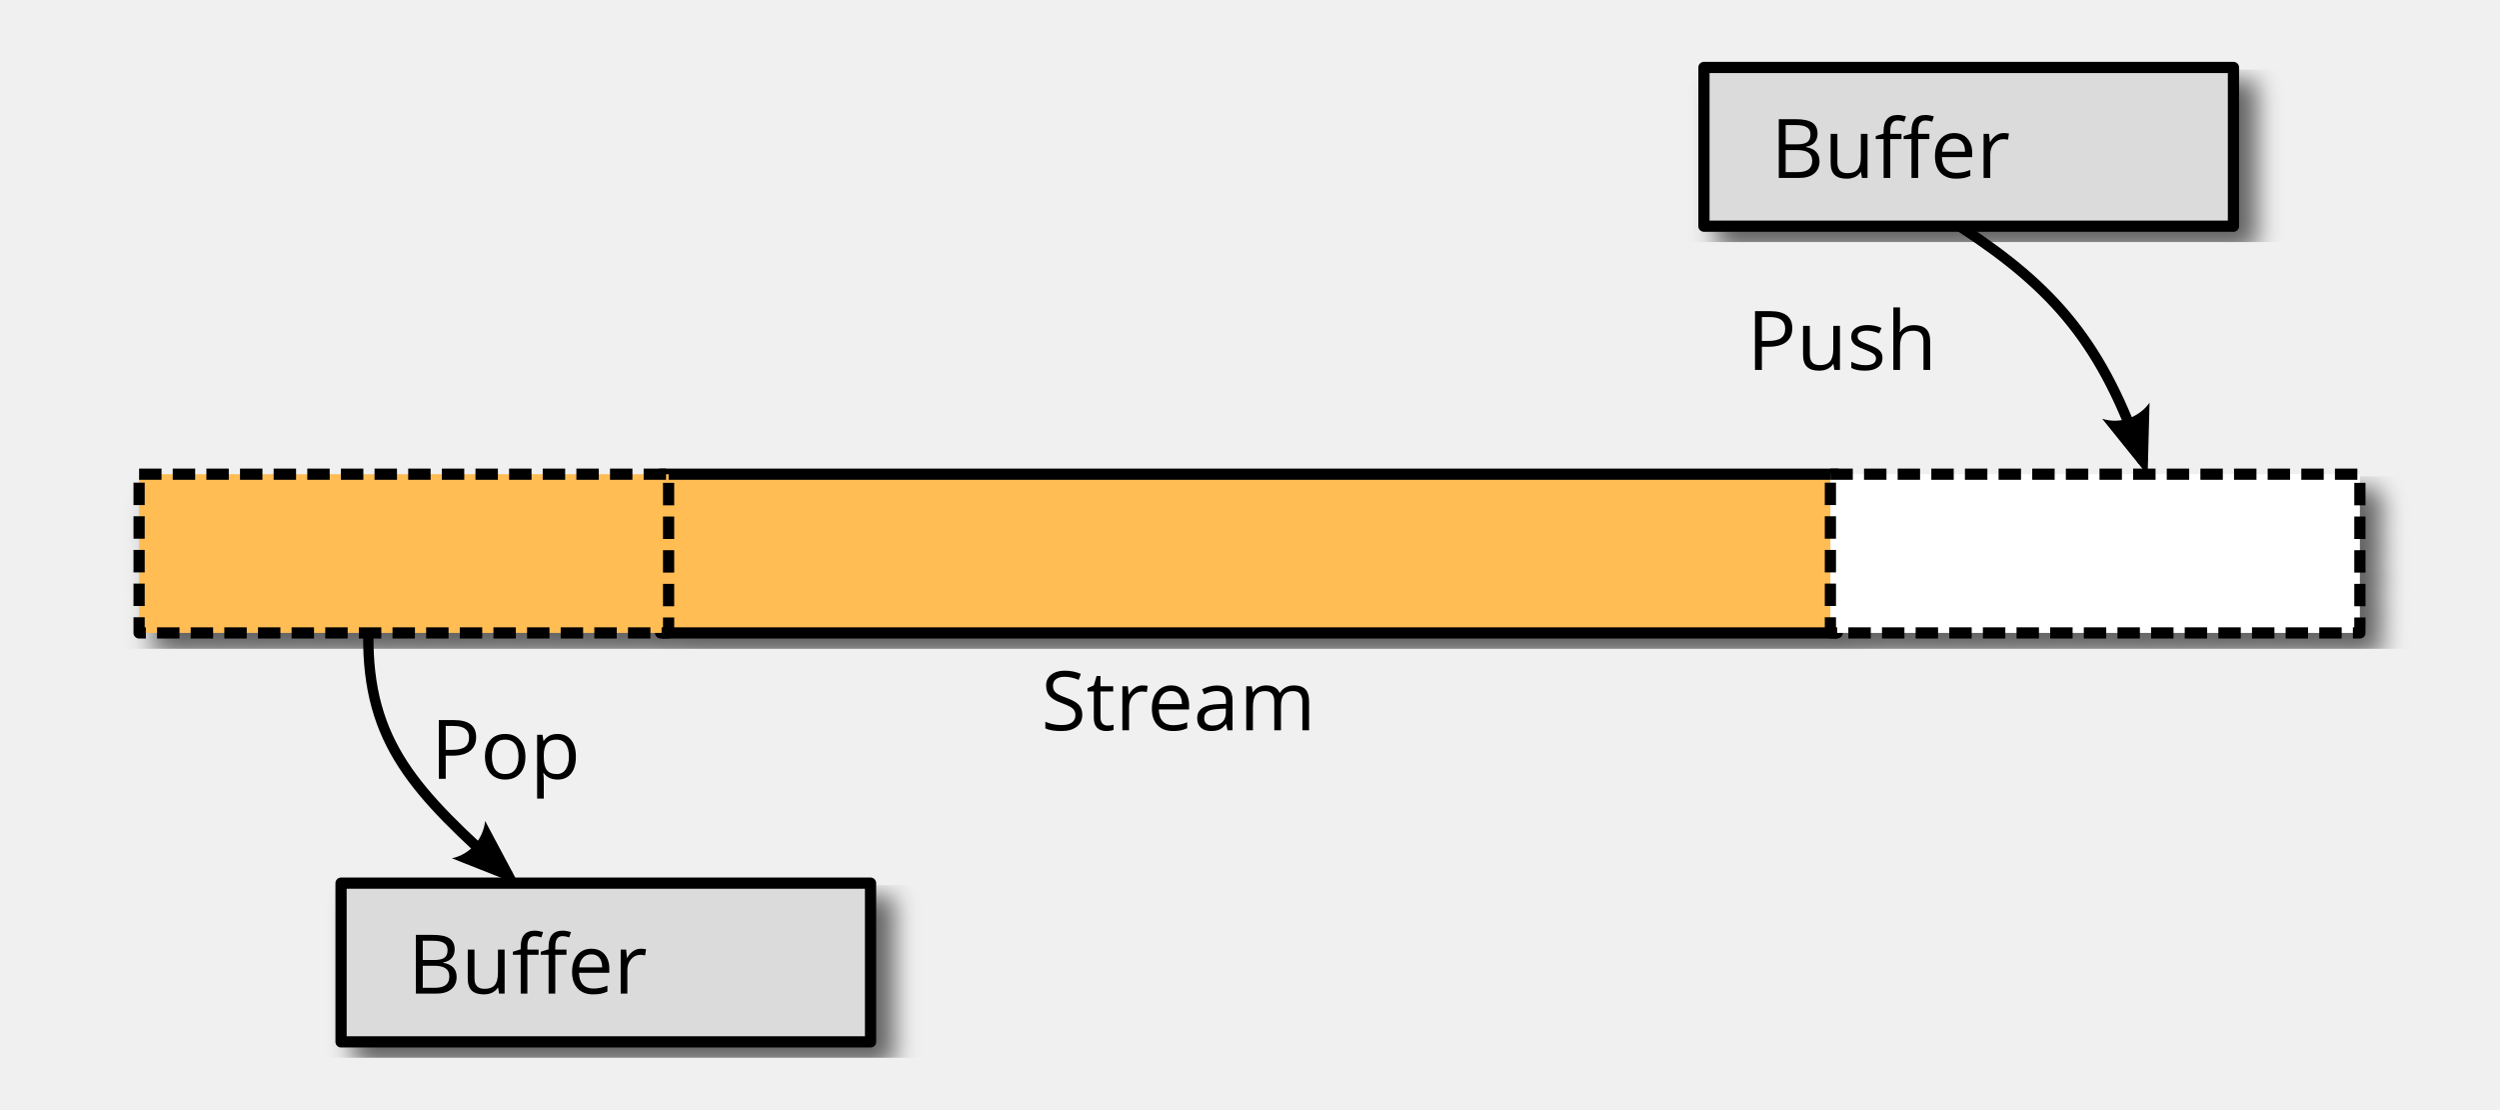
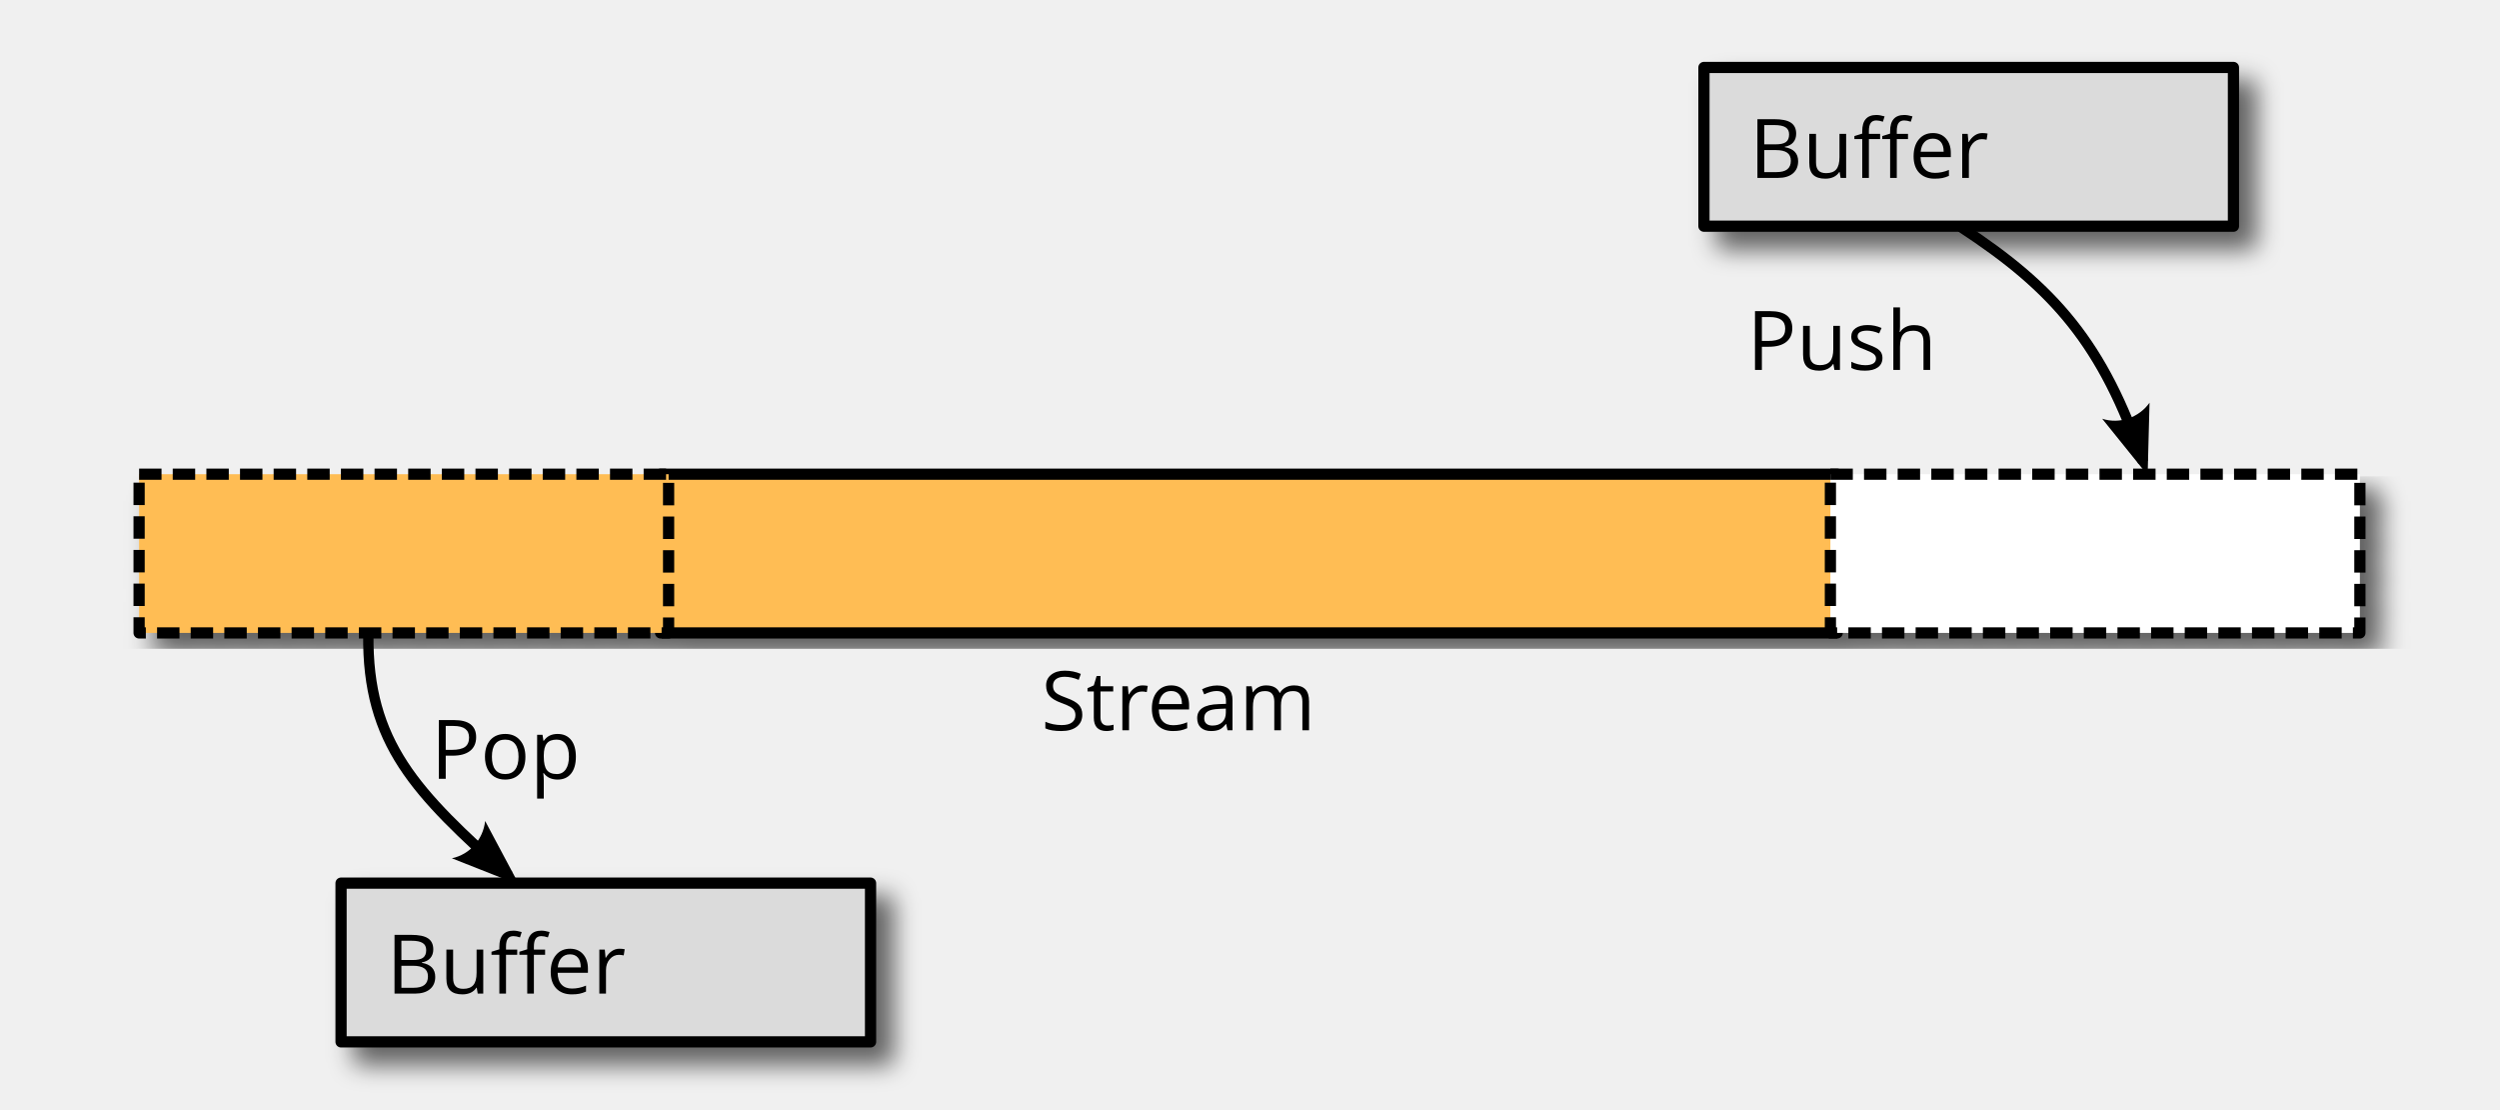
<svg xmlns="http://www.w3.org/2000/svg" width="557.216" height="247.258" id="svg2" version="1.1">
  <defs id="defs4">
    <marker orient="auto" refY="0" refX="0" id="Arrow2Lend" style="overflow:visible">
      <path id="path4487" style="fill-rule:evenodd;stroke-width:0.625;stroke-linejoin:round" d="M 8.719,4.034 -2.207,0.016 8.719,-4.002 c -1.745,2.372 -1.735,5.617 -6e-7,8.035 z" transform="matrix(-1.1,0,0,-1.1,-1.1,0)" />
    </marker>
    <marker orient="auto" refY="0" refX="0" id="Arrow2Mstart" style="overflow:visible">
      <path id="path3849" style="fill-rule:evenodd;stroke-width:0.625;stroke-linejoin:round" d="M 8.719,4.034 -2.207,0.016 8.719,-4.002 c -1.745,2.372 -1.735,5.617 -6e-7,8.035 z" transform="scale(0.6,0.6)" />
    </marker>
    <filter id="filter6711" color-interpolation-filters="sRGB">
      <feFlood id="feFlood6713" flood-opacity="0.2" flood-color="rgb(0,0,0)" result="flood" />
      <feComposite id="feComposite6715" in2="SourceGraphic" in="flood" operator="in" result="composite1" />
      <feGaussianBlur id="feGaussianBlur6717" stdDeviation="2.7" result="blur" />
      <feOffset id="feOffset6719" dx="4" dy="4" result="offset" />
      <feComposite id="feComposite6721" in2="offset" in="SourceGraphic" operator="over" result="composite2" />
    </filter>
    <marker orient="auto" refY="0" refX="0" id="Arrow2Mend" style="overflow:visible">
      <path id="path3852" style="fill-rule:evenodd;stroke-width:0.625;stroke-linejoin:round" d="M 8.719,4.034 -2.207,0.016 8.719,-4.002 c -1.745,2.372 -1.735,5.617 -6e-7,8.035 z" transform="scale(-0.6,-0.6)" />
    </marker>
    <marker orient="auto" refY="0" refX="0" id="marker7050" style="overflow:visible">
      <path id="path7052" style="fill-rule:evenodd;stroke-width:0.625;stroke-linejoin:round" d="M 8.719,4.034 -2.207,0.016 8.719,-4.002 c -1.745,2.372 -1.735,5.617 -6e-7,8.035 z" transform="scale(-0.6,-0.6)" />
    </marker>
    <filter id="filter6675" color-interpolation-filters="sRGB">
      <feFlood id="feFlood6677" flood-opacity="0.2" flood-color="rgb(0,0,0)" result="flood" />
      <feComposite id="feComposite6679" in2="SourceGraphic" in="flood" operator="in" result="composite1" />
      <feGaussianBlur id="feGaussianBlur6681" stdDeviation="2.7" result="blur" />
      <feOffset id="feOffset6683" dx="4" dy="4" result="offset" />
      <feComposite id="feComposite6685" in2="offset" in="SourceGraphic" operator="over" result="composite2" />
    </filter>
    <filter id="filter6687" color-interpolation-filters="sRGB">
      <feFlood id="feFlood6689" flood-opacity="0.2" flood-color="rgb(0,0,0)" result="flood" />
      <feComposite id="feComposite6691" in2="SourceGraphic" in="flood" operator="in" result="composite1" />
      <feGaussianBlur id="feGaussianBlur6693" stdDeviation="2.7" result="blur" />
      <feOffset id="feOffset6695" dx="4" dy="4" result="offset" />
      <feComposite id="feComposite6697" in2="offset" in="SourceGraphic" operator="over" result="composite2" />
    </filter>
    <filter id="filter6699" color-interpolation-filters="sRGB">
      <feFlood id="feFlood6701" flood-opacity="0.2" flood-color="rgb(0,0,0)" result="flood" />
      <feComposite id="feComposite6703" in2="SourceGraphic" in="flood" operator="in" result="composite1" />
      <feGaussianBlur id="feGaussianBlur6705" stdDeviation="2.7" result="blur" />
      <feOffset id="feOffset6707" dx="4" dy="4" result="offset" />
      <feComposite id="feComposite6709" in2="offset" in="SourceGraphic" operator="over" result="composite2" />
    </filter>
    <marker orient="auto" refY="0" refX="0" id="marker7050-7" style="overflow:visible">
      <path id="path7052-7" style="fill-rule:evenodd;stroke-width:0.625;stroke-linejoin:round" d="M 8.719,4.034 -2.207,0.016 8.719,-4.002 c -1.745,2.372 -1.735,5.617 -6e-7,8.035 z" transform="scale(-0.6,-0.6)" />
    </marker>
    <filter id="filter5639" color-interpolation-filters="sRGB">
      <feFlood id="feFlood5641" flood-opacity="0.6" flood-color="rgb(0,0,0)" result="flood" />
      <feComposite id="feComposite5643" in2="SourceGraphic" in="flood" operator="in" result="composite1" />
      <feGaussianBlur id="feGaussianBlur5645" stdDeviation="2.7" result="blur" />
      <feOffset id="feOffset5647" dx="4" dy="4" result="offset" />
      <feComposite id="feComposite5649" in2="offset" in="SourceGraphic" operator="over" result="composite2" />
    </filter>
    <filter id="filter5651" color-interpolation-filters="sRGB">
      <feFlood id="feFlood5653" flood-opacity="0.6" flood-color="rgb(0,0,0)" result="flood" />
      <feComposite id="feComposite5655" in2="SourceGraphic" in="flood" operator="in" result="composite1" />
      <feGaussianBlur id="feGaussianBlur5657" stdDeviation="2.7" result="blur" />
      <feOffset id="feOffset5659" dx="4" dy="4" result="offset" />
      <feComposite id="feComposite5661" in2="offset" in="SourceGraphic" operator="over" result="composite2" />
    </filter>
    <filter id="filter5680" color-interpolation-filters="sRGB">
      <feFlood id="feFlood5682" flood-opacity="0.6" flood-color="rgb(0,0,0)" result="flood" />
      <feComposite id="feComposite5684" in2="SourceGraphic" in="flood" operator="in" result="composite1" />
      <feGaussianBlur id="feGaussianBlur5686" stdDeviation="2.7" result="blur" />
      <feOffset id="feOffset5688" dx="4" dy="4" result="offset" />
      <feComposite id="feComposite5690" in2="offset" in="SourceGraphic" operator="over" result="composite2" />
    </filter>
+     <filter id="filter5835" style="color-interpolation-filters:sRGB;">
+       <feFlood id="feFlood5837" flood-opacity="0.6" flood-color="rgb(0,0,0)" result="flood" />
+       <feComposite id="feComposite5839" in2="SourceGraphic" in="flood" operator="in" result="composite1" />
+       <feGaussianBlur id="feGaussianBlur5841" in="composite" stdDeviation="2.7" result="blur" />
+       <feOffset id="feOffset5843" dx="4" dy="4" result="offset" />
+       <feComposite id="feComposite5845" in2="offset" in="SourceGraphic" operator="over" result="composite2" />
+     </filter>
  </defs>
  <g id="layer1" transform="translate(-68.49242,-18.54523)">
    <text xml:space="preserve" style="font-size:18.35px;font-style:normal;font-variant:normal;font-weight:normal;font-stretch:normal;line-height:125%;letter-spacing:0px;word-spacing:0px;fill:#000000;fill-opacity:1;stroke:none;font-family:Open Sans;-inkscape-font-specification:Open Sans" x="343.165" y="181.314" id="text4635">
      <tspan id="tspan4637" x="343.165" y="181.314" style="font-size:18.35px;text-align:center;text-anchor:middle">Stream</tspan>
    </text>
    <g id="g5663" style="filter:url(#filter5680)">
      <path style="fill:#ffbd54;fill-opacity:1;stroke:#000000;stroke-width:2.5;stroke-linecap:round;stroke-linejoin:round;stroke-miterlimit:4;stroke-opacity:1;stroke-dasharray:none;stroke-dashoffset:36" d="m 215.789,124.238 262.35,0 0,35.377 -262.35,0 z" id="rect2985" />
      <path style="fill:#ffffff;fill-opacity:1;stroke:#000000;stroke-width:2.5;stroke-linecap:butt;stroke-linejoin:round;stroke-miterlimit:4;stroke-opacity:1;stroke-dasharray:5, 2.5;stroke-dashoffset:0" d="m 476.626,124.238 118.064,0 0,35.377 -118.064,0 z" id="rect2985-0" />
      <path style="fill:#ffbd54;fill-opacity:1;stroke:#000000;stroke-width:2.5;stroke-linecap:butt;stroke-linejoin:round;stroke-miterlimit:4;stroke-opacity:1;stroke-dasharray:5, 2.5;stroke-dashoffset:0" d="m 99.51,124.238 118.064,0 0,35.377 -118.064,0 z" id="rect2985-0-1" />
    </g>
-     <g id="g4054" transform="translate(15,-8.571429)" style="filter:url(#filter5639)">
-       <path style="fill:#dbdbdb;fill-opacity:1;stroke:#000000;stroke-width:2.5;stroke-linecap:butt;stroke-linejoin:round;stroke-miterlimit:4;stroke-opacity:1;stroke-dasharray:none;stroke-dashoffset:0;filter:url(#filter6723)" d="m 433.431,42.154 118.064,0 0,35.377 -118.064,0 z" id="rect2985-0-7" />
-       <text id="text4635-2" y="66.773" x="491.693" style="font-size:18.35px;font-style:normal;font-variant:normal;font-weight:normal;font-stretch:normal;line-height:125%;letter-spacing:0px;word-spacing:0px;fill:#000000;fill-opacity:1;stroke:none;font-family:Open Sans;-inkscape-font-specification:Open Sans" xml:space="preserve">
-         <tspan style="font-size:18.35px;text-align:center;text-anchor:middle" y="66.773" x="491.693" id="tspan4637-2">Buffer</tspan>
-       </text>
-     </g>
-     <g id="g4054-0" transform="translate(-288.892,173.2335)" style="filter:url(#filter5651)">
-       <path style="fill:#dbdbdb;fill-opacity:1;stroke:#000000;stroke-width:2.5;stroke-linecap:butt;stroke-linejoin:round;stroke-miterlimit:4;stroke-opacity:1;stroke-dasharray:none;stroke-dashoffset:0;filter:url(#filter6723)" d="m 433.431,42.154 118.064,0 0,35.377 -118.064,0 z" id="rect2985-0-7-3" />
-       <text id="text4635-2-2" y="66.773" x="491.693" style="font-size:18.35px;font-style:normal;font-variant:normal;font-weight:normal;font-stretch:normal;line-height:125%;letter-spacing:0px;word-spacing:0px;fill:#000000;fill-opacity:1;stroke:none;font-family:Open Sans;-inkscape-font-specification:Open Sans" xml:space="preserve">
-         <tspan style="font-size:18.35px;text-align:center;text-anchor:middle" y="66.773" x="491.693" id="tspan4637-2-5">Buffer</tspan>
-       </text>
+     <g id="g5825" style="filter:url(#filter5835)">
+       <g transform="translate(15,-8.571429)" id="g4054">
+         <path id="rect2985-0-7" d="m 433.431,42.154 118.064,0 0,35.377 -118.064,0 z" style="fill:#dbdbdb;fill-opacity:1;stroke:#000000;stroke-width:2.5;stroke-linecap:butt;stroke-linejoin:round;stroke-miterlimit:4;stroke-opacity:1;stroke-dasharray:none;stroke-dashoffset:0;" />
+         <text xml:space="preserve" style="font-size:18.35px;font-style:normal;font-variant:normal;font-weight:normal;font-stretch:normal;line-height:125%;letter-spacing:0px;word-spacing:0px;fill:#000000;fill-opacity:1;stroke:none;font-family:Open Sans;-inkscape-font-specification:Open Sans;" x="491.693" y="66.773" id="text4635-2">
+           <tspan id="tspan4637-2" x="491.693" y="66.773" style="font-size:18.35px;text-align:center;text-anchor:middle;">Buffer</tspan>
+         </text>
+       </g>
+       <g transform="translate(-288.892,173.2335)" id="g4054-0">
+         <path id="rect2985-0-7-3" d="m 433.431,42.154 118.064,0 0,35.377 -118.064,0 z" style="fill:#dbdbdb;fill-opacity:1;stroke:#000000;stroke-width:2.5;stroke-linecap:butt;stroke-linejoin:round;stroke-miterlimit:4;stroke-opacity:1;stroke-dasharray:none;stroke-dashoffset:0;" />
+         <text xml:space="preserve" style="font-size:18.35px;font-style:normal;font-variant:normal;font-weight:normal;font-stretch:normal;line-height:125%;letter-spacing:0px;word-spacing:0px;fill:#000000;fill-opacity:1;stroke:none;font-family:Open Sans;-inkscape-font-specification:Open Sans;" x="491.693" y="66.773" id="text4635-2-2">
+           <tspan id="tspan4637-2-5" x="491.693" y="66.773" style="font-size:18.35px;text-align:center;text-anchor:middle;">Buffer</tspan>
+         </text>
+       </g>
    </g>
    <path style="fill:none;stroke:#000000;stroke-width:2.311px;stroke-linecap:butt;stroke-linejoin:miter;stroke-opacity:1;marker-end:url(#marker7050)" d="m 505.739,69.172 c 20.768,13.575 31.716,26.059 40.621,52.385" id="path4086" />
    <path style="fill:none;stroke:#000000;stroke-width:2.311px;stroke-linecap:butt;stroke-linejoin:miter;stroke-opacity:1;marker-end:url(#marker7050)" d="m 150.626,159.944 c -0.304,24.289 10.644,35.344 31.335,53.814" id="path4086-8" />
    <text xml:space="preserve" style="font-size:18.35px;font-style:normal;font-variant:normal;font-weight:normal;font-stretch:normal;line-height:125%;letter-spacing:0px;word-spacing:0px;fill:#000000;fill-opacity:1;stroke:none;font-family:Open Sans;-inkscape-font-specification:Open Sans" x="164.55" y="192.131" id="text4635-6">
      <tspan id="tspan4637-7" x="164.55" y="192.131" style="font-size:18.35px;text-align:start;text-anchor:start">Pop</tspan>
    </text>
    <text xml:space="preserve" style="font-size:18.35px;font-style:normal;font-variant:normal;font-weight:normal;font-stretch:normal;text-align:end;line-height:125%;letter-spacing:0px;word-spacing:0px;text-anchor:end;fill:#000000;fill-opacity:1;stroke:none;font-family:Open Sans;-inkscape-font-specification:Open Sans" x="524.181" y="100.993" id="text4635-6-1">
      <tspan id="tspan4637-7-9" x="524.181" y="100.993" style="font-size:18.35px;text-align:end;text-anchor:end">Push</tspan>
    </text>
  </g>
</svg>
